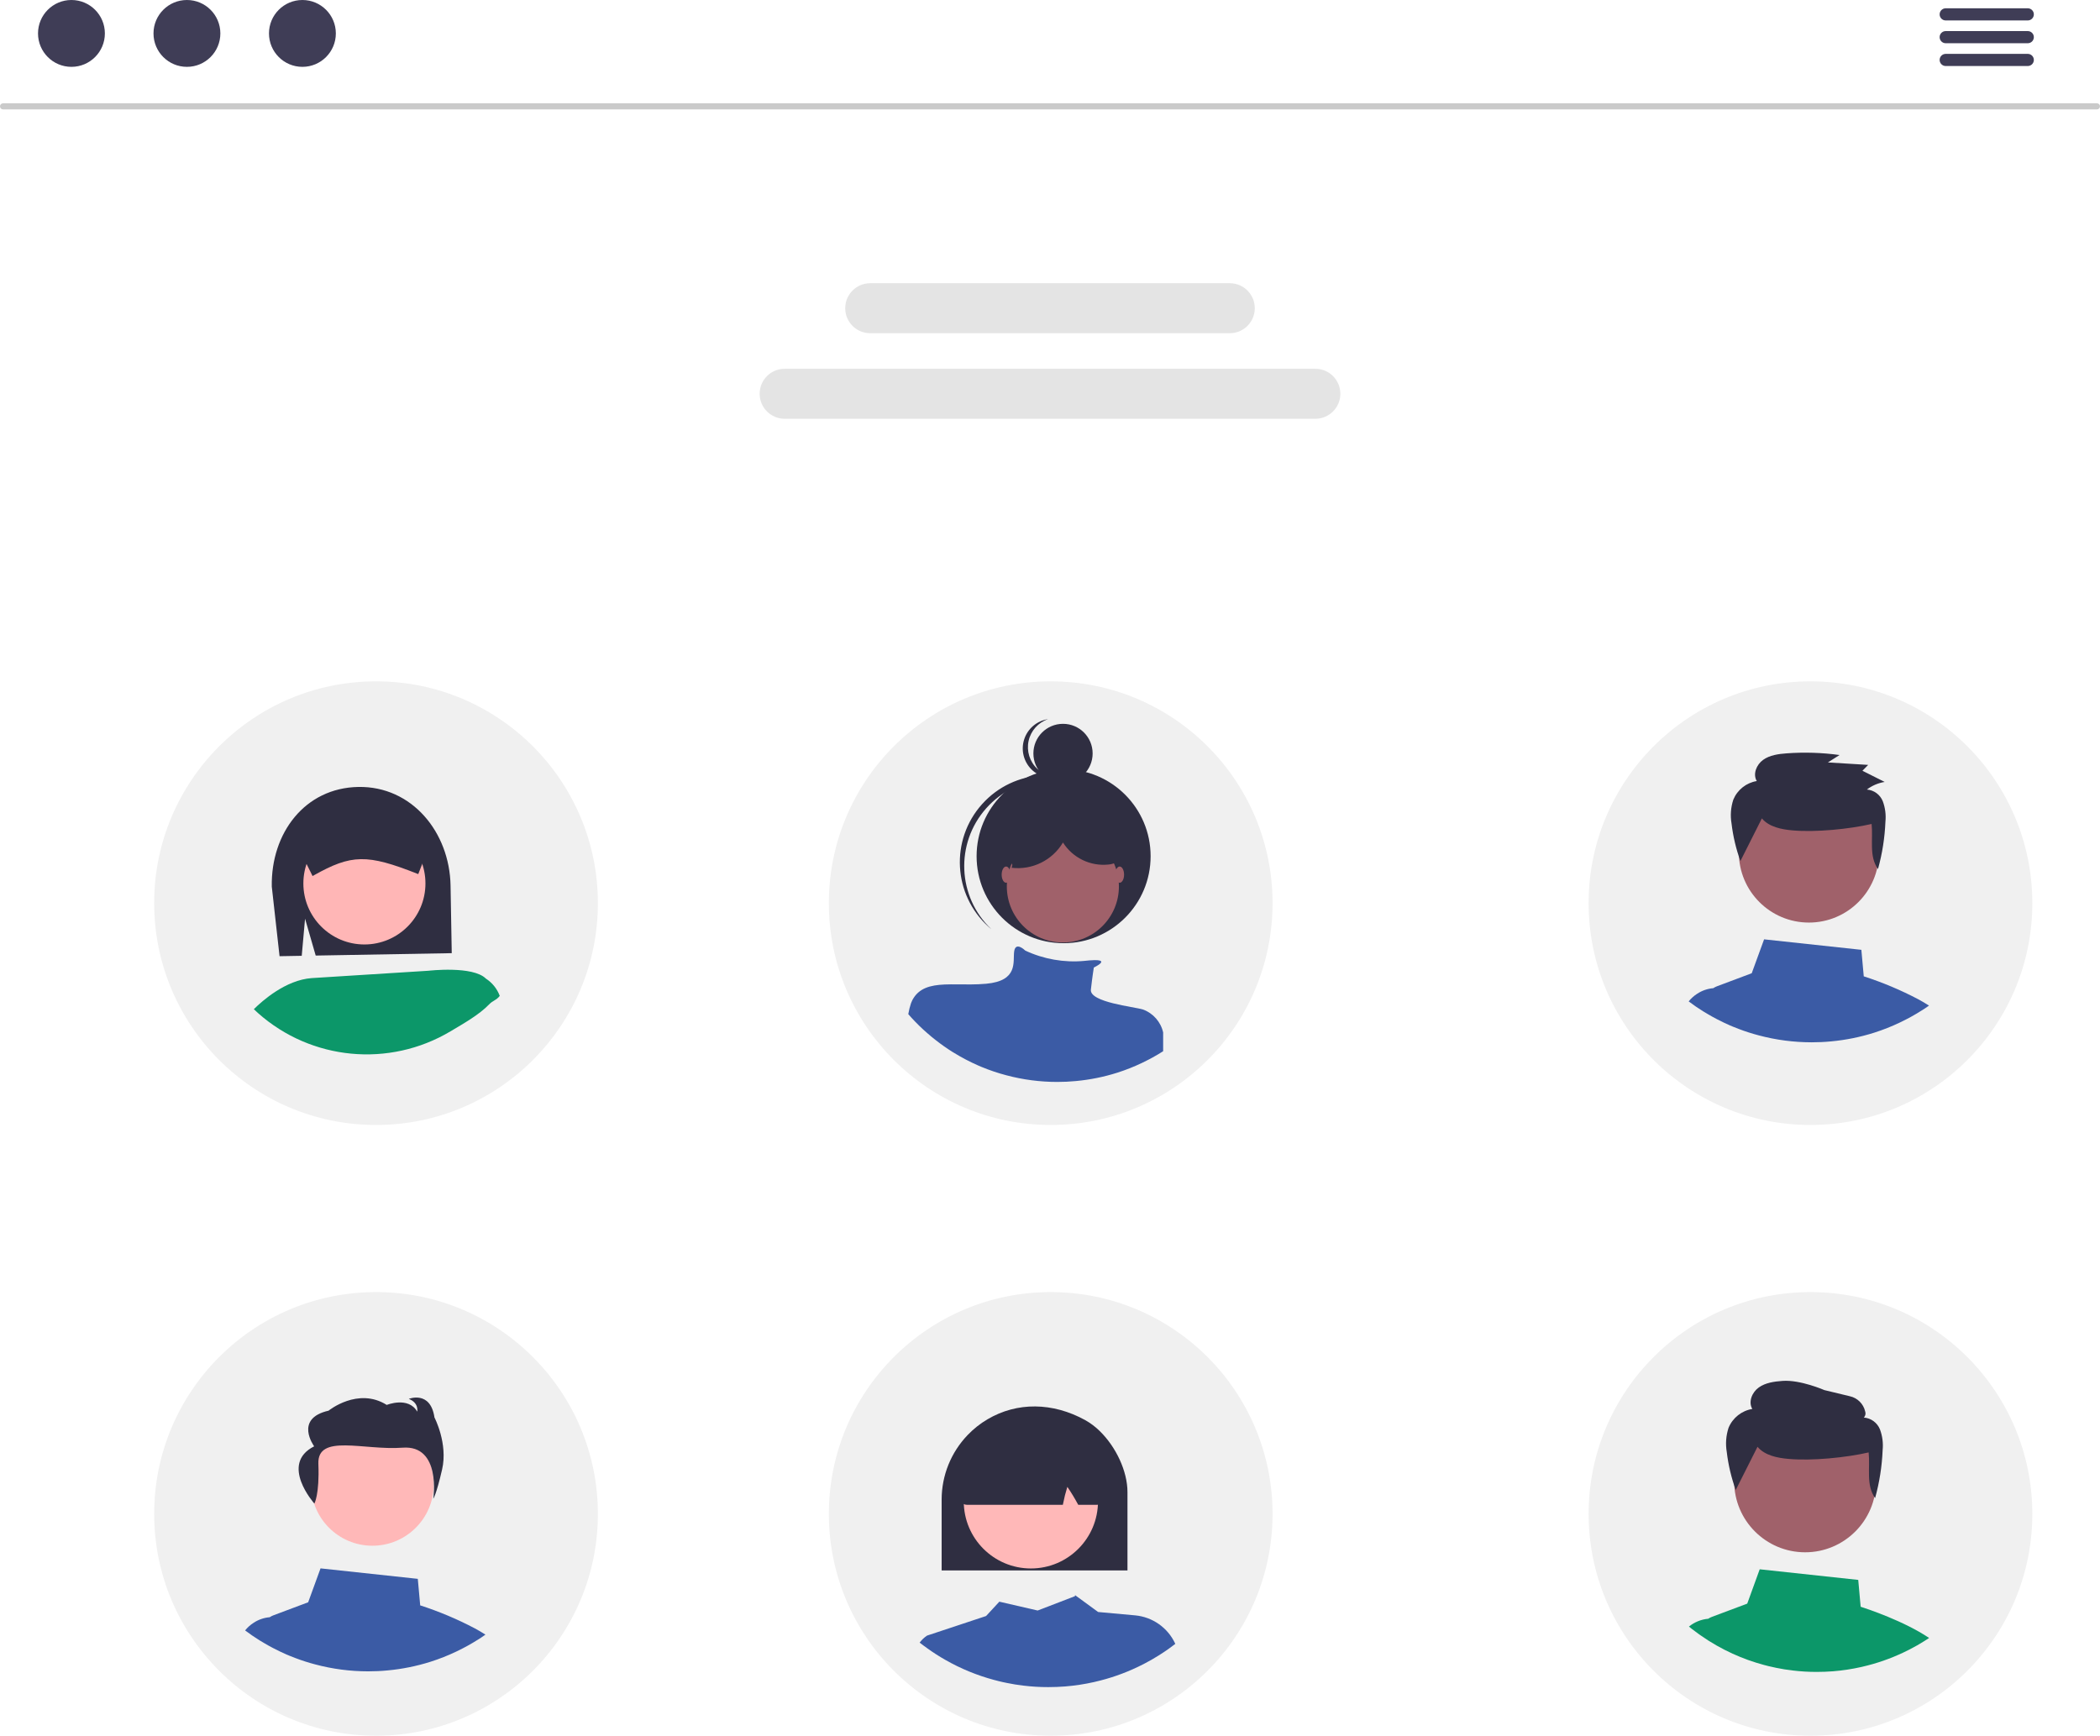
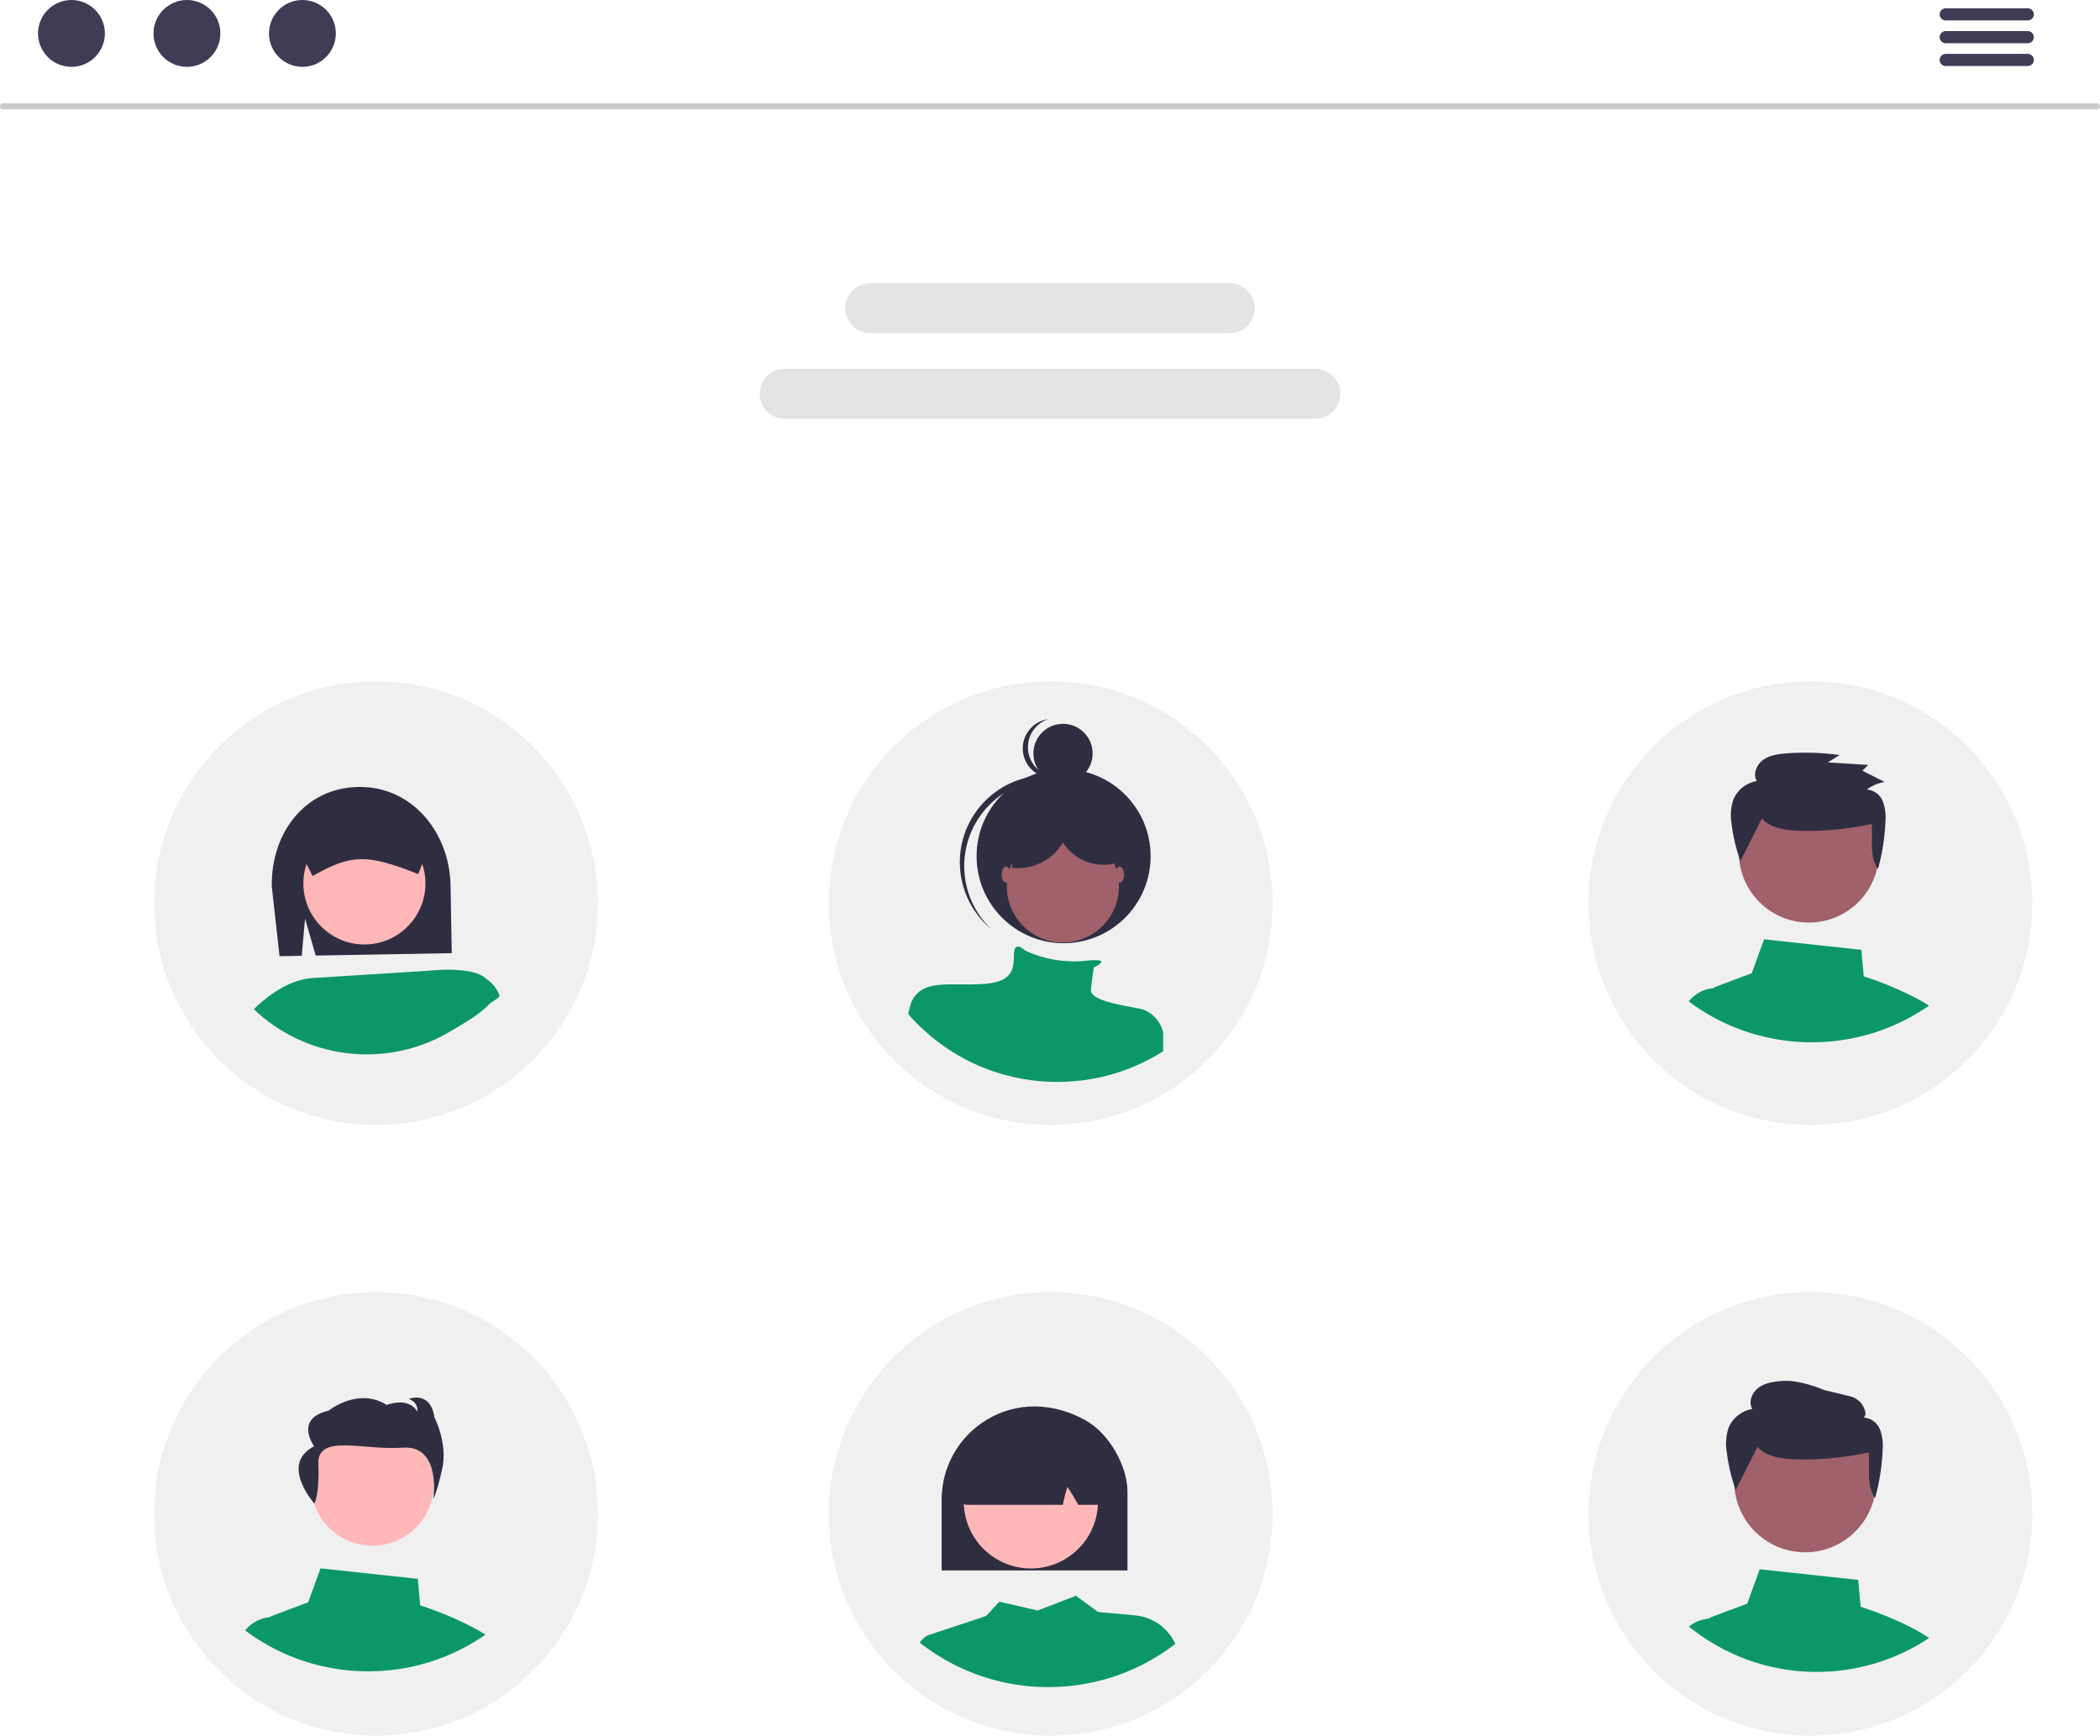
<svg xmlns="http://www.w3.org/2000/svg" id="f586cbbb-e0d2-42b7-9efb-39623a8fe6cc" data-name="Layer 1" width="691" height="571.228" viewBox="0 0 691 571.228">
  <path d="M944.5,200.386h-689a1,1,0,0,1,0-2h689a1,1,0,0,1,0,2Z" transform="translate(-254.5 -164.3858)" fill="#cacaca" />
  <circle cx="23.508" cy="11" r="11" fill="#3f3d56" />
  <circle cx="61.508" cy="11" r="11" fill="#3f3d56" />
  <circle cx="99.508" cy="11" r="11" fill="#3f3d56" />
  <path d="M687.313,302.201H512.687a8.225,8.225,0,0,1,0-16.45H687.313a8.225,8.225,0,1,1,0,16.45Z" transform="translate(-254.5 -164.3858)" fill="#e4e4e4" />
  <path d="M659.158,274.045H540.842a8.225,8.225,0,0,1,0-16.45H659.158a8.225,8.225,0,0,1,0,16.45Z" transform="translate(-254.5 -164.3858)" fill="#e4e4e4" />
  <circle cx="123.732" cy="297.228" r="73" fill="#f0f0f0" />
  <circle cx="595.732" cy="297.228" r="73" fill="#f0f0f0" />
  <circle cx="345.732" cy="297.228" r="73" fill="#f0f0f0" />
-   <path d="M885.712,493.253a112.493,112.493,0,0,0-17.946-7.552l-.79-8.73-32.006-3.448-4.068,11.158-11.486,4.31a5.605,5.605,0,0,0-1.166.607h-.012a11.342,11.342,0,0,0-5.269,1.821,11.665,11.665,0,0,0-2.816,2.526c1.554,1.178,3.168,2.271,4.832,3.315l.073.036c.474.291.959.583,1.444.862.875.522,1.773,1.02,2.672,1.493l.571.291c1.311.68,2.647,1.323,4.019,1.918.279.121.583.243.862.364.024.012.036.012.06.024.644.267,1.287.522,1.943.765a63.826,63.826,0,0,0,6.581,2.113,67.676,67.676,0,0,0,17.448,2.283c2.15,0,4.274-.097,6.375-.304a67.391,67.391,0,0,0,14.133-2.853c.011,0,.025-.012.036-.012a66.317,66.317,0,0,0,8.488-3.363c.011-.012.036-.012.049-.024.619-.291,1.214-.607,1.821-.911l.292-.146c.486-.255.972-.51,1.458-.777,1.214-.668,2.404-1.372,3.581-2.125.328-.194.644-.401.972-.619.461-.304.922-.619,1.372-.947C888.103,494.601,886.926,493.909,885.712,493.253Z" transform="translate(-254.5 -164.3858)" fill="#3B5BA5" />
+   <path d="M885.712,493.253a112.493,112.493,0,0,0-17.946-7.552l-.79-8.73-32.006-3.448-4.068,11.158-11.486,4.31a5.605,5.605,0,0,0-1.166.607h-.012a11.342,11.342,0,0,0-5.269,1.821,11.665,11.665,0,0,0-2.816,2.526c1.554,1.178,3.168,2.271,4.832,3.315l.073.036c.474.291.959.583,1.444.862.875.522,1.773,1.02,2.672,1.493l.571.291c1.311.68,2.647,1.323,4.019,1.918.279.121.583.243.862.364.024.012.036.012.06.024.644.267,1.287.522,1.943.765a63.826,63.826,0,0,0,6.581,2.113,67.676,67.676,0,0,0,17.448,2.283c2.15,0,4.274-.097,6.375-.304a67.391,67.391,0,0,0,14.133-2.853c.011,0,.025-.012.036-.012a66.317,66.317,0,0,0,8.488-3.363c.011-.012.036-.012.049-.024.619-.291,1.214-.607,1.821-.911l.292-.146c.486-.255.972-.51,1.458-.777,1.214-.668,2.404-1.372,3.581-2.125.328-.194.644-.401.972-.619.461-.304.922-.619,1.372-.947C888.103,494.601,886.926,493.909,885.712,493.253Z" transform="translate(-254.5 -164.3858)" fill="#0c9769" />
  <circle cx="595.217" cy="280.567" r="23.051" fill="#a0616a" />
  <path d="M834.241,433.725c2.386,2.824,6.424,3.621,10.149,3.947,7.565.663,18.566-.413,25.959-2.12.528,5.114-.911,10.629,2.101,14.836a68.873,68.873,0,0,0,2.447-15.613,14.945,14.945,0,0,0-.865-6.687,6.15,6.15,0,0,0-5.239-3.863,13.131,13.131,0,0,1,5.857-2.504l-7.319-3.678,1.88-1.93-13.251-.811,3.838-2.438a83.222,83.222,0,0,0-17.435-.55c-2.7.199-5.523.579-7.711,2.144s-3.452,4.674-2.094,6.971a10.122,10.122,0,0,0-7.714,6.121,16.34,16.34,0,0,0-.586,7.854,55.676,55.676,0,0,0,2.919,12.35Z" transform="translate(-254.5 -164.3858)" fill="#2f2e41" />
  <circle id="bfd52db7-3176-431c-b22d-4ccf50ae4673" data-name="Ellipse 188" cx="349.782" cy="247.958" r="9.746" fill="#2f2e41" />
  <path id="b31e8c25-48a3-409d-90cd-0f3aa66812dd" data-name="Path 969" d="M595.827,417.414a9.747,9.747,0,0,1,3.544-16.359,9.744,9.744,0,1,0,4.518,18.876,9.723,9.723,0,0,1-8.063-2.518Z" transform="translate(-254.5 -164.3858)" fill="#2f2e41" />
  <circle id="fe71adb6-1e7d-40f2-ae2d-2f206863ade9" data-name="Ellipse 189" cx="349.978" cy="281.777" r="28.631" fill="#2f2e41" />
  <path id="e07a90a6-c331-41ef-a441-b6d8bd717078" data-name="Path 970" d="M579.008,430.399a28.626,28.626,0,0,1,39.678-3.002c-.233-.223-.467-.447-.709-.663a28.631,28.631,0,0,0-38.208,42.65q.082.073.164.145c.243.216.493.42.741.627a28.626,28.626,0,0,1-1.666-39.757Z" transform="translate(-254.5 -164.3858)" fill="#2f2e41" />
  <circle id="fefa9ca9-d901-48cd-a772-63aab06ef99d" data-name="Ellipse 190" cx="349.735" cy="291.725" r="18.44" fill="#a0616a" />
-   <path d="M637.232,504.155v6.187c-1.133.724-2.277,1.401-3.444,2.043-.467.257-.934.502-1.4.747l-.28.14c-.584.292-1.156.595-1.751.876-.011.012-.035.012-.047.023a63.744,63.744,0,0,1-8.16,3.234c-.011,0-.023.012-.035.012a64.798,64.798,0,0,1-13.588,2.743c-2.019.199-4.062.292-6.129.292a65.06,65.06,0,0,1-16.774-2.195,63.17,63.17,0,0,1-8.195-2.767c-.023-.012-.035-.012-.059-.023-.268-.117-.56-.233-.829-.35-1.319-.572-2.603-1.191-3.864-1.844l-.548-.28c-1.343-.712-2.662-1.459-3.958-2.265l-.07-.035a63.942,63.942,0,0,1-5.767-4.051c-.946-.724-1.856-1.483-2.743-2.276-.467-.397-.934-.817-1.377-1.226a63.195,63.195,0,0,1-4.845-4.996,23.617,23.617,0,0,1,.887-3.584l.011-.012a5.24,5.24,0,0,1,.245-.584,4.655,4.655,0,0,1,.222-.49c2.09-3.911,5.872-4.88,10.565-5.09,2.65-.117,5.58.012,8.674-.023,1.634-.012,3.327-.07,5.019-.222,10.681-.969,8.744-7.273,9.222-10.67.479-3.292,3.444-.444,3.642-.257l.011.012a37.672,37.672,0,0,0,19.378,3.397c1.144-.14,2.288-.222,3.432-.257,3.012-.035,2.358.829,1.32,1.541a13.055,13.055,0,0,1-1.576.887s-.479,2.918-.969,7.284c-.467,4.179,14.253,5.627,17.137,6.537h.011A10.527,10.527,0,0,1,637.232,504.155Z" transform="translate(-254.5 -164.3858)" fill="#3B5BA5" />
+   <path d="M637.232,504.155v6.187c-1.133.724-2.277,1.401-3.444,2.043-.467.257-.934.502-1.4.747l-.28.14c-.584.292-1.156.595-1.751.876-.011.012-.035.012-.047.023a63.744,63.744,0,0,1-8.16,3.234c-.011,0-.023.012-.035.012a64.798,64.798,0,0,1-13.588,2.743c-2.019.199-4.062.292-6.129.292a65.06,65.06,0,0,1-16.774-2.195,63.17,63.17,0,0,1-8.195-2.767c-.023-.012-.035-.012-.059-.023-.268-.117-.56-.233-.829-.35-1.319-.572-2.603-1.191-3.864-1.844l-.548-.28c-1.343-.712-2.662-1.459-3.958-2.265l-.07-.035a63.942,63.942,0,0,1-5.767-4.051c-.946-.724-1.856-1.483-2.743-2.276-.467-.397-.934-.817-1.377-1.226a63.195,63.195,0,0,1-4.845-4.996,23.617,23.617,0,0,1,.887-3.584l.011-.012a5.24,5.24,0,0,1,.245-.584,4.655,4.655,0,0,1,.222-.49c2.09-3.911,5.872-4.88,10.565-5.09,2.65-.117,5.58.012,8.674-.023,1.634-.012,3.327-.07,5.019-.222,10.681-.969,8.744-7.273,9.222-10.67.479-3.292,3.444-.444,3.642-.257l.011.012a37.672,37.672,0,0,0,19.378,3.397c1.144-.14,2.288-.222,3.432-.257,3.012-.035,2.358.829,1.32,1.541a13.055,13.055,0,0,1-1.576.887s-.479,2.918-.969,7.284c-.467,4.179,14.253,5.627,17.137,6.537h.011A10.527,10.527,0,0,1,637.232,504.155Z" transform="translate(-254.5 -164.3858)" fill="#0c9769" />
  <ellipse id="eb9de4e7-d719-4e1b-ab1d-c7fc470b1049" data-name="Ellipse 191" cx="331.053" cy="287.844" rx="1.456" ry="2.669" fill="#a0616a" />
  <ellipse id="a295d86f-11aa-4df2-91d0-9ecb8f1fab78" data-name="Ellipse 192" cx="368.419" cy="287.844" rx="1.456" ry="2.669" fill="#a0616a" />
  <path d="M354.877,466.726l3.503,12.135,44.766-.79-.392-22.234c-.31-17.599-12.748-32.778-30.347-32.467s-28.789,15.189-28.478,32.787l2.557,22.913,7.299-.129Z" transform="translate(-254.5 -164.3858)" fill="#2f2e41" />
  <circle cx="119.907" cy="290.74" r="20.085" fill="#ffb6b6" />
  <path d="M396.395,441.023a7.79,7.79,0,0,0-1.383-4.298c-.092-.13-.185-.251-.278-.371a7.827,7.827,0,0,0-6.276-2.999l-14.436.26-14.427.251a7.817,7.817,0,0,0-7.659,7.938l3.435,6.916,1.977,3.974.325-.186c12.486-7.019,17.593-7.111,34.118-.585l.334.13,1.309-3.351,2.971-7.603Z" transform="translate(-254.5 -164.3858)" fill="#2f2e41" />
-   <path d="M414.387,486.448c-4.308-4.298-18.884-2.59-18.884-2.59L357.032,486.281c-8.532.631-16.219,7.464-19.004,10.231.445.436.901.863,1.365,1.272a53.853,53.853,0,0,0,63.333,6.016c4.122-2.46,9.396-5.41,12.701-8.854,1.309-1.355,2.357-1.328,3.517-2.814A11.589,11.589,0,0,0,414.387,486.448Z" transform="translate(-254.5 -164.3858)" fill="#0C9769" />
+   <path d="M414.387,486.448c-4.308-4.298-18.884-2.59-18.884-2.59L357.032,486.281c-8.532.631-16.219,7.464-19.004,10.231.445.436.901.863,1.365,1.272a53.853,53.853,0,0,0,63.333,6.016c4.122-2.46,9.396-5.41,12.701-8.854,1.309-1.355,2.357-1.328,3.517-2.814A11.589,11.589,0,0,0,414.387,486.448Z" transform="translate(-254.5 -164.3858)" fill="#0c9769" />
  <circle cx="123.732" cy="498.228" r="73" fill="#f0f0f0" />
  <circle cx="595.732" cy="498.228" r="73" fill="#f0f0f0" />
  <circle cx="345.732" cy="498.228" r="73" fill="#f0f0f0" />
  <circle cx="122.537" cy="488.518" r="20.181" fill="#ffb8b8" />
  <path d="M357.944,659.218s1.715-3.011,1.316-13.071,14.92-4.37,27.72-5.33,10.091,16.795,10.091,16.795.923-1.055,2.901-9.624-2.512-17.108-2.512-17.108c-1.322-9.004-8.447-6.118-8.447-6.118,3.431,1.336,2.772,4.192,2.772,4.192-2.905-5.092-10.03-2.207-10.03-2.207-9.503-5.963-19.134,1.89-19.134,1.89-11.48,2.605-4.747,11.735-4.747,11.735C346.328,646.206,357.944,659.218,357.944,659.218Z" transform="translate(-254.5 -164.3858)" fill="#2f2e41" />
-   <path d="M410.712,700.269a112.493,112.493,0,0,0-17.946-7.552l-.79-8.73-32.006-3.448-4.068,11.158-11.486,4.31a5.605,5.605,0,0,0-1.166.607h-.012a11.342,11.342,0,0,0-5.269,1.821,11.665,11.665,0,0,0-2.816,2.526c1.554,1.178,3.168,2.271,4.832,3.315l.073.036c.474.291.959.583,1.444.862.875.522,1.773,1.02,2.672,1.493l.571.291c1.311.68,2.647,1.323,4.019,1.918.279.121.583.243.862.364.024.012.036.012.06.024.644.267,1.287.522,1.943.765a63.824,63.824,0,0,0,6.581,2.113,67.676,67.676,0,0,0,17.448,2.283c2.15,0,4.274-.097,6.375-.304a67.391,67.391,0,0,0,14.133-2.853c.011,0,.025-.012.036-.012A66.317,66.317,0,0,0,404.689,707.894c.011-.012.036-.012.049-.024.619-.291,1.214-.607,1.821-.911l.292-.146c.486-.255.972-.51,1.458-.777,1.214-.668,2.404-1.372,3.581-2.125.328-.194.644-.401.972-.619.461-.304.922-.619,1.372-.947C413.103,701.617,411.926,700.925,410.712,700.269Z" transform="translate(-254.5 -164.3858)" fill="#3B5BA5" />
-   <path d="M627.988,696,615.838,694.895l-7.27-5.31a.041.041,0,0,0-.009-.028l-.019.009-.291-.216-.038.338-12.271,4.719-12.608-2.908-4.362,4.719-19.428,6.445a9.87,9.87,0,0,0-2.43,2.298l.001.012c.816.638,1.654,1.268,2.503,1.864a64.474,64.474,0,0,0,5.995,3.846,67.54,67.54,0,0,0,16.004,6.576q.76.211,1.52.394c.882.216,1.773.422,2.664.591q2.702.563,5.469.882a67.051,67.051,0,0,0,8.171.488q2.801,0,5.544-.216a68.346,68.346,0,0,0,9.55-1.454c.113-.028.225-.047.338-.084a67.548,67.548,0,0,0,13.959-4.859c.685-.328,1.37-.666,2.045-1.013q2.491-1.28,4.841-2.758c1.182-.732,2.336-1.51,3.462-2.317.694-.497,1.379-1.004,2.054-1.529l-.073-.155A16.163,16.163,0,0,0,627.988,696Z" transform="translate(-254.5 -164.3858)" fill="#3B5BA5" />
+   <path d="M410.712,700.269a112.493,112.493,0,0,0-17.946-7.552l-.79-8.73-32.006-3.448-4.068,11.158-11.486,4.31a5.605,5.605,0,0,0-1.166.607h-.012a11.342,11.342,0,0,0-5.269,1.821,11.665,11.665,0,0,0-2.816,2.526c1.554,1.178,3.168,2.271,4.832,3.315l.073.036c.474.291.959.583,1.444.862.875.522,1.773,1.02,2.672,1.493l.571.291c1.311.68,2.647,1.323,4.019,1.918.279.121.583.243.862.364.024.012.036.012.06.024.644.267,1.287.522,1.943.765a63.824,63.824,0,0,0,6.581,2.113,67.676,67.676,0,0,0,17.448,2.283c2.15,0,4.274-.097,6.375-.304a67.391,67.391,0,0,0,14.133-2.853c.011,0,.025-.012.036-.012A66.317,66.317,0,0,0,404.689,707.894c.011-.012.036-.012.049-.024.619-.291,1.214-.607,1.821-.911l.292-.146c.486-.255.972-.51,1.458-.777,1.214-.668,2.404-1.372,3.581-2.125.328-.194.644-.401.972-.619.461-.304.922-.619,1.372-.947C413.103,701.617,411.926,700.925,410.712,700.269Z" transform="translate(-254.5 -164.3858)" fill="#0c9769" />
+   <path d="M627.988,696,615.838,694.895l-7.27-5.31a.041.041,0,0,0-.009-.028l-.019.009-.291-.216-.038.338-12.271,4.719-12.608-2.908-4.362,4.719-19.428,6.445a9.87,9.87,0,0,0-2.43,2.298l.001.012c.816.638,1.654,1.268,2.503,1.864a64.474,64.474,0,0,0,5.995,3.846,67.54,67.54,0,0,0,16.004,6.576q.76.211,1.52.394c.882.216,1.773.422,2.664.591q2.702.563,5.469.882a67.051,67.051,0,0,0,8.171.488q2.801,0,5.544-.216a68.346,68.346,0,0,0,9.55-1.454c.113-.028.225-.047.338-.084a67.548,67.548,0,0,0,13.959-4.859c.685-.328,1.37-.666,2.045-1.013q2.491-1.28,4.841-2.758c1.182-.732,2.336-1.51,3.462-2.317.694-.497,1.379-1.004,2.054-1.529l-.073-.155A16.163,16.163,0,0,0,627.988,696Z" transform="translate(-254.5 -164.3858)" fill="#0c9769" />
  <path d="M616.382,635.363a22.349,22.349,0,0,0-4.756-3.593c-10.742-5.929-22.477-6.032-32.196-.291a30.304,30.304,0,0,0-6.557,5.206,30.681,30.681,0,0,0-8.528,21.145V681.208H625.491V655.438C625.491,648.534,621.692,640.541,616.382,635.363Z" transform="translate(-254.5 -164.3858)" fill="#2f2e41" />
  <circle cx="339.21" cy="494.1" r="22.084" fill="#ffb8b8" />
  <path d="M616.363,638.44a2.73,2.73,0,0,0-1.548-2.205c-13.818-6.454-27.834-6.285-41.634.507H572.929l-.085.347c-2.72,20.957-2.336,21.417-2.167,21.605a2.73,2.73,0,0,0,.967.704,2.648,2.648,0,0,0,1.079.225h31.502l.075-.356a51.455,51.455,0,0,1,1.407-5.554A61.659,61.659,0,0,1,609.168,659.397l.131.225h6.126a2.171,2.171,0,0,0,.347-.028,2.627,2.627,0,0,0,1.642-.854C617.583,658.562,617.977,658.131,616.363,638.44Z" transform="translate(-254.5 -164.3858)" fill="#2f2e41" />
-   <path d="M866.745,693.165l-.796-8.832-32.421-3.493L829.424,692.141l-11.639,4.361a5.687,5.687,0,0,0-1.197.613A11.758,11.758,0,0,0,810.242,699.693c.265.219.53.43.796.64.055.055.119.101.174.146.741.576,1.5,1.143,2.267,1.682.201.146.403.293.613.43a60.831,60.831,0,0,0,5.229,3.319q2.578,1.467,5.294,2.706a65.458,65.458,0,0,0,10.304,3.703q.741.206,1.481.384c.859.21,1.728.411,2.596.576q2.633.549,5.33.859a65.348,65.348,0,0,0,7.963.475q2.729,0,5.404-.21a66.611,66.611,0,0,0,9.307-1.417c.11-.027.22-.046.329-.082a65.832,65.832,0,0,0,13.604-4.736c.667-.32,1.335-.649,1.993-.987q2.428-1.248,4.718-2.688c.549-.338,1.088-.686,1.628-1.051C880.98,697.864,868.939,693.869,866.745,693.165Z" transform="translate(-254.5 -164.3858)" fill="#0C9769" />
+   <path d="M866.745,693.165l-.796-8.832-32.421-3.493L829.424,692.141l-11.639,4.361a5.687,5.687,0,0,0-1.197.613A11.758,11.758,0,0,0,810.242,699.693c.265.219.53.43.796.64.055.055.119.101.174.146.741.576,1.5,1.143,2.267,1.682.201.146.403.293.613.43a60.831,60.831,0,0,0,5.229,3.319q2.578,1.467,5.294,2.706a65.458,65.458,0,0,0,10.304,3.703q.741.206,1.481.384c.859.21,1.728.411,2.596.576q2.633.549,5.33.859a65.348,65.348,0,0,0,7.963.475q2.729,0,5.404-.21a66.611,66.611,0,0,0,9.307-1.417c.11-.027.22-.046.329-.082a65.832,65.832,0,0,0,13.604-4.736c.667-.32,1.335-.649,1.993-.987q2.428-1.248,4.718-2.688c.549-.338,1.088-.686,1.628-1.051C880.98,697.864,868.939,693.869,866.745,693.165Z" transform="translate(-254.5 -164.3858)" fill="#0c9769" />
  <circle id="e8fe815c-89b6-45a1-8f09-a3d9b2d7a5fa" data-name="Ellipse 109" cx="593.973" cy="487.515" r="23.346" fill="#a0616a" />
  <path id="b463a6a0-335d-4c85-b501-8d2679f87106" data-name="Path 696" d="M832.802,640.527c2.417,2.86,6.506,3.667,10.279,3.995,7.662.672,18.804-.418,26.292-2.146.538,5.18-.922,10.765,2.128,15.026a69.759,69.759,0,0,0,2.478-15.814,15.146,15.146,0,0,0-.876-6.773,6.228,6.228,0,0,0-5.306-3.912,1.947,1.947,0,0,0,.427-2.037,6.622,6.622,0,0,0-5.02-4.974l-8.404-2.026s-7.886-3.459-13.778-3.025c-2.735.201-5.594.586-7.81,2.171s-3.496,4.734-2.12,7.06a10.251,10.251,0,0,0-7.812,6.199,16.549,16.549,0,0,0-.593,7.955,56.385,56.385,0,0,0,2.956,12.508Z" transform="translate(-254.5 -164.3858)" fill="#2f2e41" />
  <path d="M624.156,442a8.976,8.976,0,0,0-4.392-5.27,25.043,25.043,0,0,0-6.624-2.328,43.582,43.582,0,0,0-12.405-1.698c-4.184.206-8.46,1.65-11.303,4.726s-3.896,7.962-1.826,11.603l-.229.941a17.285,17.285,0,0,0,16.893-8.321,15.78,15.78,0,0,0,14.935,7.257,6.997,6.997,0,0,0,2.667-.767A5.549,5.549,0,0,0,624.156,442Z" transform="translate(-254.5 -164.3858)" fill="#2f2e41" />
  <path d="M921.732,171.114h-27a2,2,0,0,1,0-4h27a2,2,0,0,1,0,4Z" transform="translate(-254.5 -164.3858)" fill="#3f3d56" />
  <path d="M921.732,178.614h-27a2,2,0,0,1,0-4h27a2,2,0,0,1,0,4Z" transform="translate(-254.5 -164.3858)" fill="#3f3d56" />
  <path d="M921.732,186.114h-27a2,2,0,0,1,0-4h27a2,2,0,0,1,0,4Z" transform="translate(-254.5 -164.3858)" fill="#3f3d56" />
</svg>
